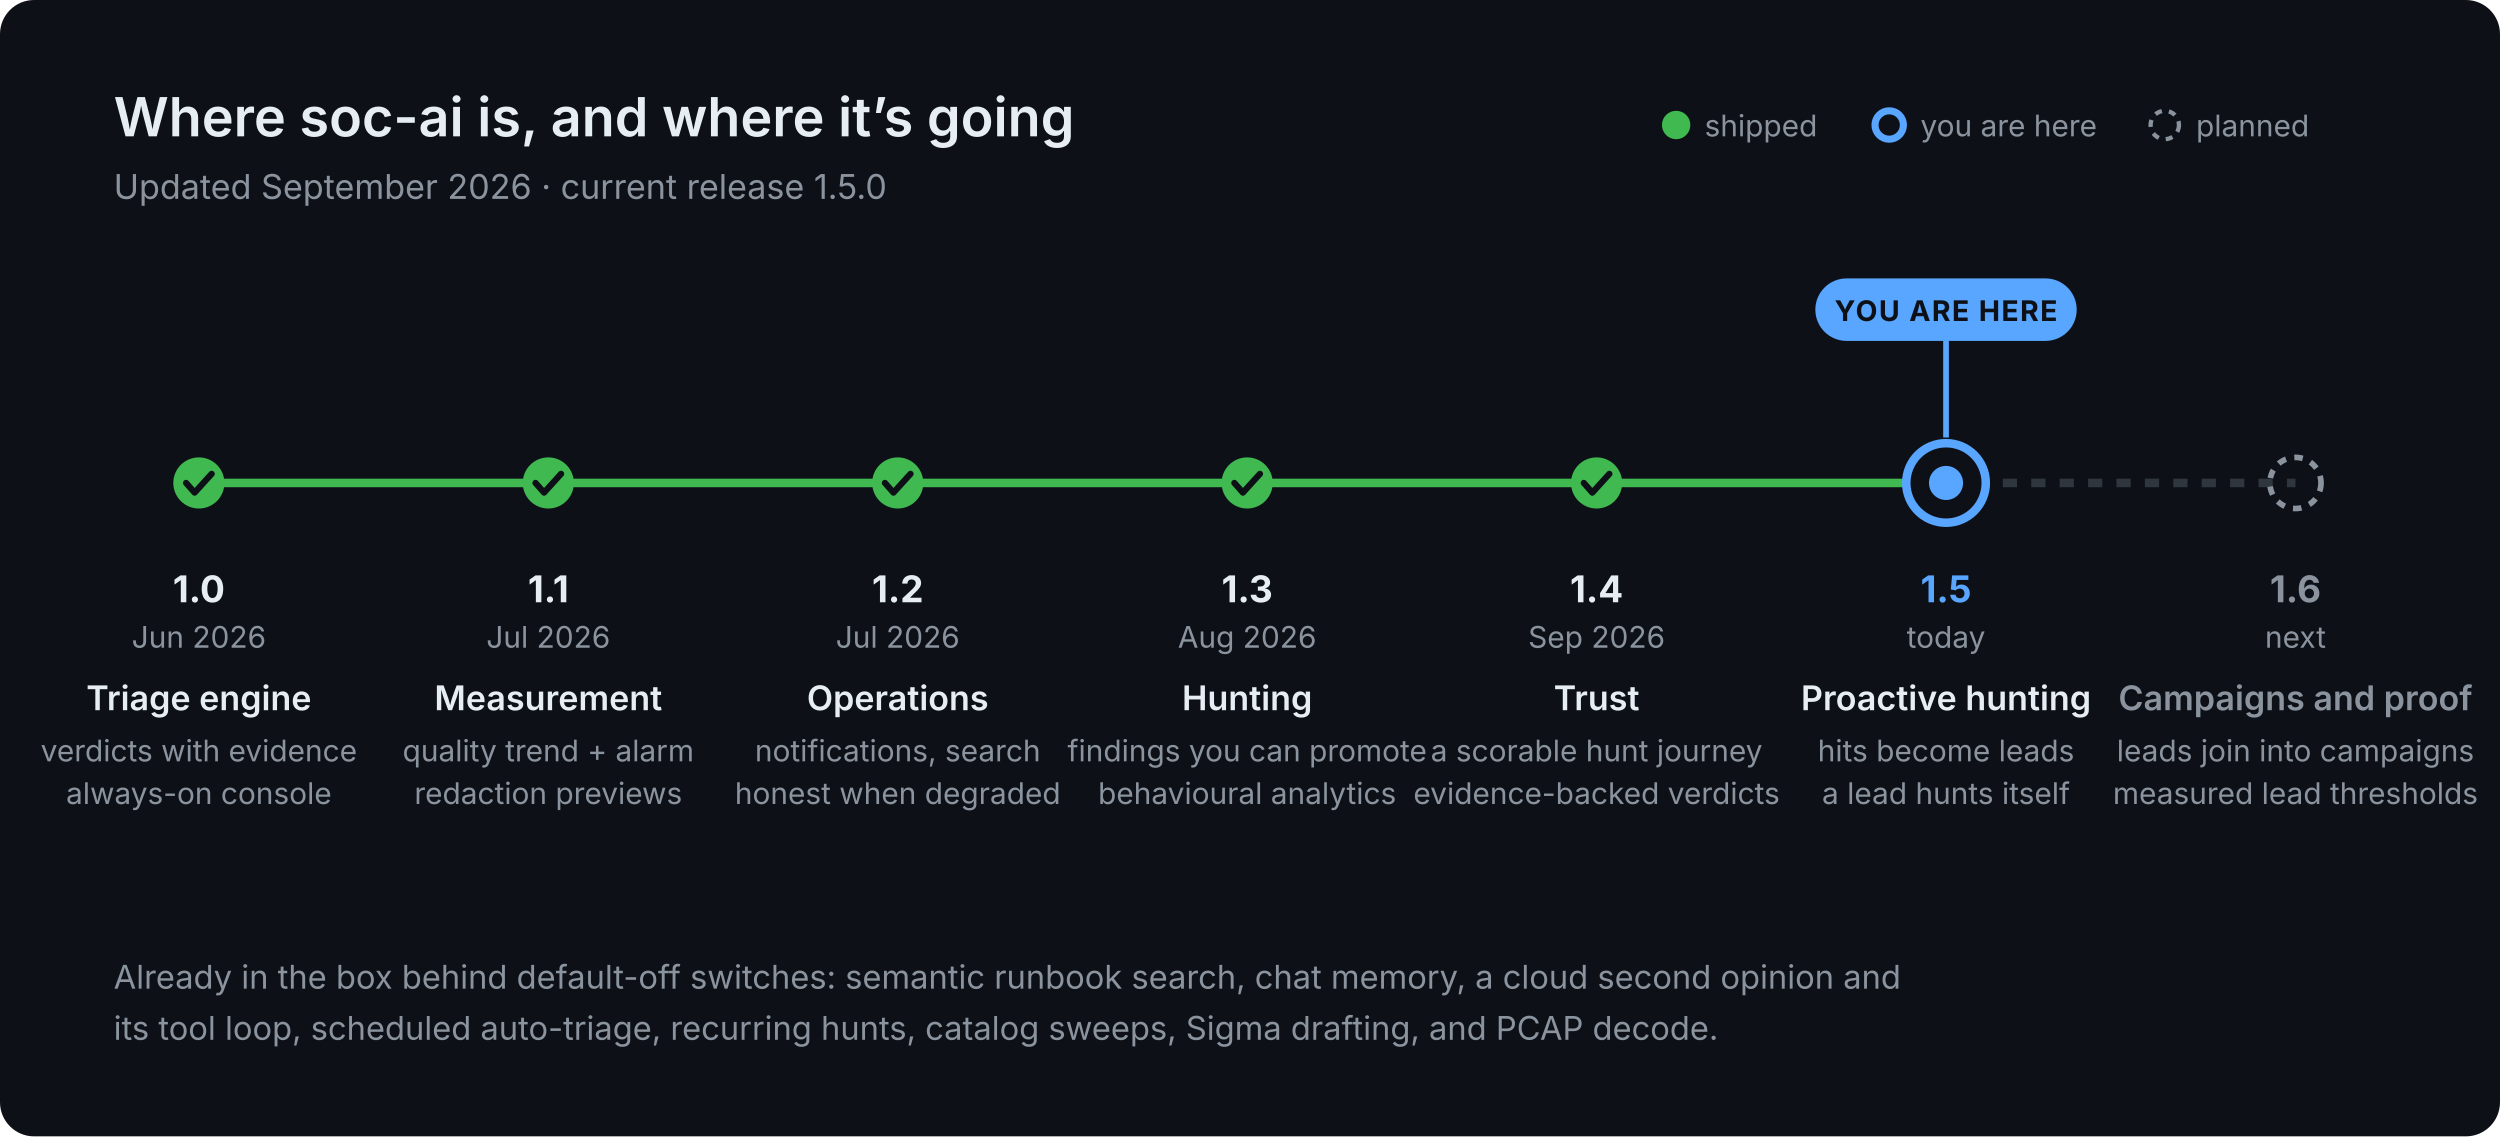
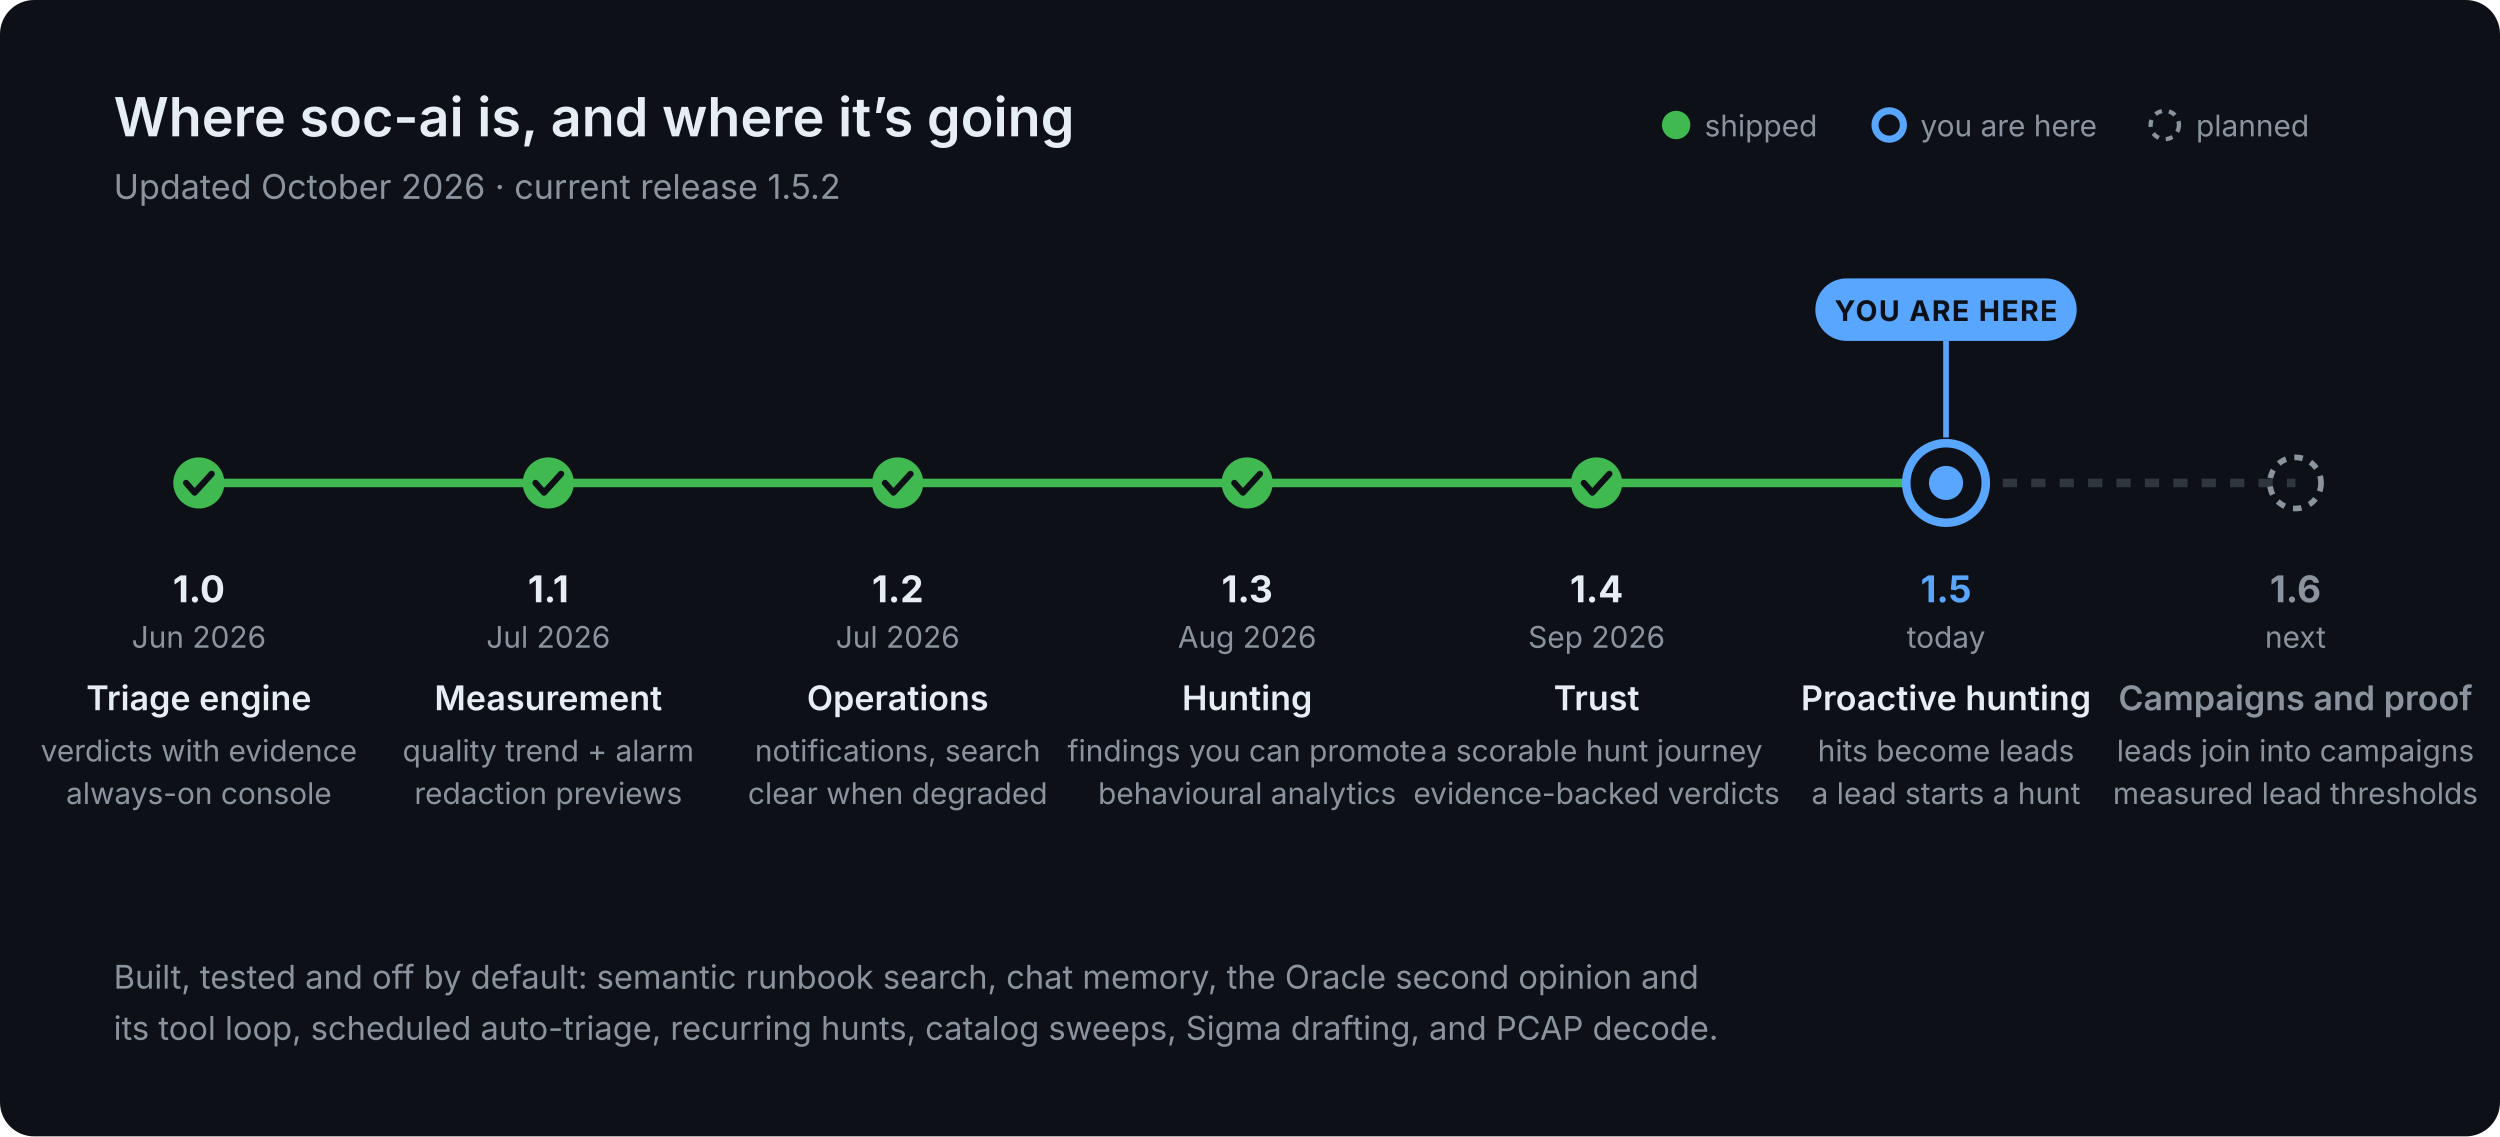
<svg xmlns="http://www.w3.org/2000/svg" width="880" height="400" viewBox="0 0 880 400" role="img" aria-label="soc-ai roadmap: versions 1.0 through 1.5 shipped, 1.5 is current, 1.6 joins leads into campaigns and validates the lead thresholds">
  <style>
    text { font-family: ui-sans-serif, system-ui, -apple-system, "Segoe UI", sans-serif; }
    .title { font-size: 19px; font-weight: 600; fill: #e6edf3; }
    .subtitle { font-size: 12px; fill: #8b949e; }
    .ver { font-size: 13px; font-weight: 700; fill: #e6edf3; }
    .ver-now { font-size: 13px; font-weight: 700; fill: #58a6ff; }
    .ver-future { font-size: 13px; font-weight: 700; fill: #8b949e; }
    .date { font-size: 10.5px; fill: #8b949e; }
    .theme { font-size: 12px; font-weight: 600; fill: #e6edf3; }
    .theme-future { font-size: 12px; font-weight: 600; fill: #8b949e; }
    .detail { font-size: 10.5px; fill: #8b949e; }
    .flag { font-size: 10px; font-weight: 700; fill: #0d1117; letter-spacing: 0.5px; }
    .legend { font-size: 10.5px; fill: #8b949e; }
    .caption { font-size: 11.5px; fill: #8b949e; }
  </style>
  <rect x="0" y="0" width="880" height="400" rx="12" fill="#0d1117" />
  <text x="40" y="48" class="title">Where soc-ai is, and where it’s going</text>
-   <text x="40" y="70" class="subtitle">Updated September 2026 · current release 1.5.0</text>
+   <text x="40" y="70" class="subtitle">Updated October 2026 · current release 1.5.2</text>
  <circle cx="590" cy="44" r="5" fill="#3fb950" />
  <text x="600" y="48" class="legend">shipped</text>
  <circle cx="665" cy="44" r="5" fill="none" stroke="#58a6ff" stroke-width="2.5" />
  <text x="676" y="48" class="legend">you are here</text>
  <circle cx="762" cy="44" r="5" fill="none" stroke="#8b949e" stroke-width="1.5" stroke-dasharray="2.5,2.5" />
  <text x="773" y="48" class="legend">planned</text>
  <line x1="70" y1="170" x2="685" y2="170" stroke="#3fb950" stroke-width="3" />
  <line x1="685" y1="170" x2="808" y2="170" stroke="#30363d" stroke-width="3" stroke-dasharray="5,5" />
  <rect x="639" y="98" width="92" height="22" rx="11" fill="#58a6ff" />
  <text x="685" y="113" text-anchor="middle" class="flag">YOU ARE HERE</text>
  <line x1="685" y1="120" x2="685" y2="154" stroke="#58a6ff" stroke-width="2" />
  <circle cx="70" cy="170" r="9" fill="#3fb950" />
  <path d="M 65.5 170 l 3 3.4 l 6 -6.6" stroke="#0d1117" stroke-width="2.2" fill="none" stroke-linecap="round" stroke-linejoin="round" />
  <text x="70" y="212" text-anchor="middle" class="ver">1.0</text>
  <text x="70" y="228" text-anchor="middle" class="date">Jun 2026</text>
  <text x="70" y="250" text-anchor="middle" class="theme">Triage engine</text>
  <text x="70" y="268" text-anchor="middle" class="detail">verdicts with evidence</text>
  <text x="70" y="283" text-anchor="middle" class="detail">always-on console</text>
  <circle cx="193" cy="170" r="9" fill="#3fb950" />
  <path d="M 188.5 170 l 3 3.4 l 6 -6.6" stroke="#0d1117" stroke-width="2.2" fill="none" stroke-linecap="round" stroke-linejoin="round" />
  <text x="193" y="212" text-anchor="middle" class="ver">1.1</text>
  <text x="193" y="228" text-anchor="middle" class="date">Jul 2026</text>
  <text x="193" y="250" text-anchor="middle" class="theme">Measurement</text>
  <text x="193" y="268" text-anchor="middle" class="detail">quality trend + alarm</text>
  <text x="193" y="283" text-anchor="middle" class="detail">redaction previews</text>
  <circle cx="316" cy="170" r="9" fill="#3fb950" />
  <path d="M 311.5 170 l 3 3.4 l 6 -6.6" stroke="#0d1117" stroke-width="2.2" fill="none" stroke-linecap="round" stroke-linejoin="round" />
  <text x="316" y="212" text-anchor="middle" class="ver">1.2</text>
  <text x="316" y="228" text-anchor="middle" class="date">Jul 2026</text>
  <text x="316" y="250" text-anchor="middle" class="theme">Operations</text>
  <text x="316" y="268" text-anchor="middle" class="detail">notifications, search</text>
-   <text x="316" y="283" text-anchor="middle" class="detail">honest when degraded</text>
+   <text x="316" y="283" text-anchor="middle" class="detail">clear when degraded</text>
  <circle cx="439" cy="170" r="9" fill="#3fb950" />
  <path d="M 434.5 170 l 3 3.4 l 6 -6.6" stroke="#0d1117" stroke-width="2.2" fill="none" stroke-linecap="round" stroke-linejoin="round" />
  <text x="439" y="212" text-anchor="middle" class="ver">1.3</text>
  <text x="439" y="228" text-anchor="middle" class="date">Aug 2026</text>
  <text x="439" y="250" text-anchor="middle" class="theme">Hunting</text>
  <text x="439" y="268" text-anchor="middle" class="detail">findings you can promote</text>
  <text x="439" y="283" text-anchor="middle" class="detail">behavioural analytics</text>
  <circle cx="562" cy="170" r="9" fill="#3fb950" />
  <path d="M 557.5 170 l 3 3.4 l 6 -6.6" stroke="#0d1117" stroke-width="2.2" fill="none" stroke-linecap="round" stroke-linejoin="round" />
  <text x="562" y="212" text-anchor="middle" class="ver">1.4</text>
  <text x="562" y="228" text-anchor="middle" class="date">Sep 2026</text>
  <text x="562" y="250" text-anchor="middle" class="theme">Trust</text>
  <text x="562" y="268" text-anchor="middle" class="detail">a scorable hunt journey</text>
  <text x="562" y="283" text-anchor="middle" class="detail">evidence-backed verdicts</text>
  <circle cx="685" cy="170" r="14" fill="#0d1117" stroke="#58a6ff" stroke-width="3" />
  <circle cx="685" cy="170" r="6" fill="#58a6ff" />
  <text x="685" y="212" text-anchor="middle" class="ver-now">1.5</text>
  <text x="685" y="228" text-anchor="middle" class="date">today</text>
  <text x="685" y="250" text-anchor="middle" class="theme">Proactive hunting</text>
  <text x="685" y="268" text-anchor="middle" class="detail">hits become leads</text>
-   <text x="685" y="283" text-anchor="middle" class="detail">a lead hunts itself</text>
+   <text x="685" y="283" text-anchor="middle" class="detail">a lead starts a hunt</text>
  <circle cx="808" cy="170" r="9" fill="none" stroke="#8b949e" stroke-width="2" stroke-dasharray="3,3" />
  <text x="808" y="212" text-anchor="middle" class="ver-future">1.6</text>
  <text x="808" y="228" text-anchor="middle" class="date">next</text>
  <text x="808" y="250" text-anchor="middle" class="theme-future">Campaigns and proof</text>
  <text x="808" y="268" text-anchor="middle" class="detail">leads join into campaigns</text>
  <text x="808" y="283" text-anchor="middle" class="detail">measured lead thresholds</text>
-   <text x="40" y="348" class="caption">Already in the box behind default-off switches: semantic runbook search, chat memory, a cloud second opinion and</text>
+   <text x="40" y="348" class="caption">Built, tested and off by default: semantic runbook search, chat memory, the Oracle second opinion and</text>
  <text x="40" y="366" class="caption">its tool loop, scheduled auto-triage, recurring hunts, catalog sweeps, Sigma drafting, and PCAP decode.</text>
</svg>
